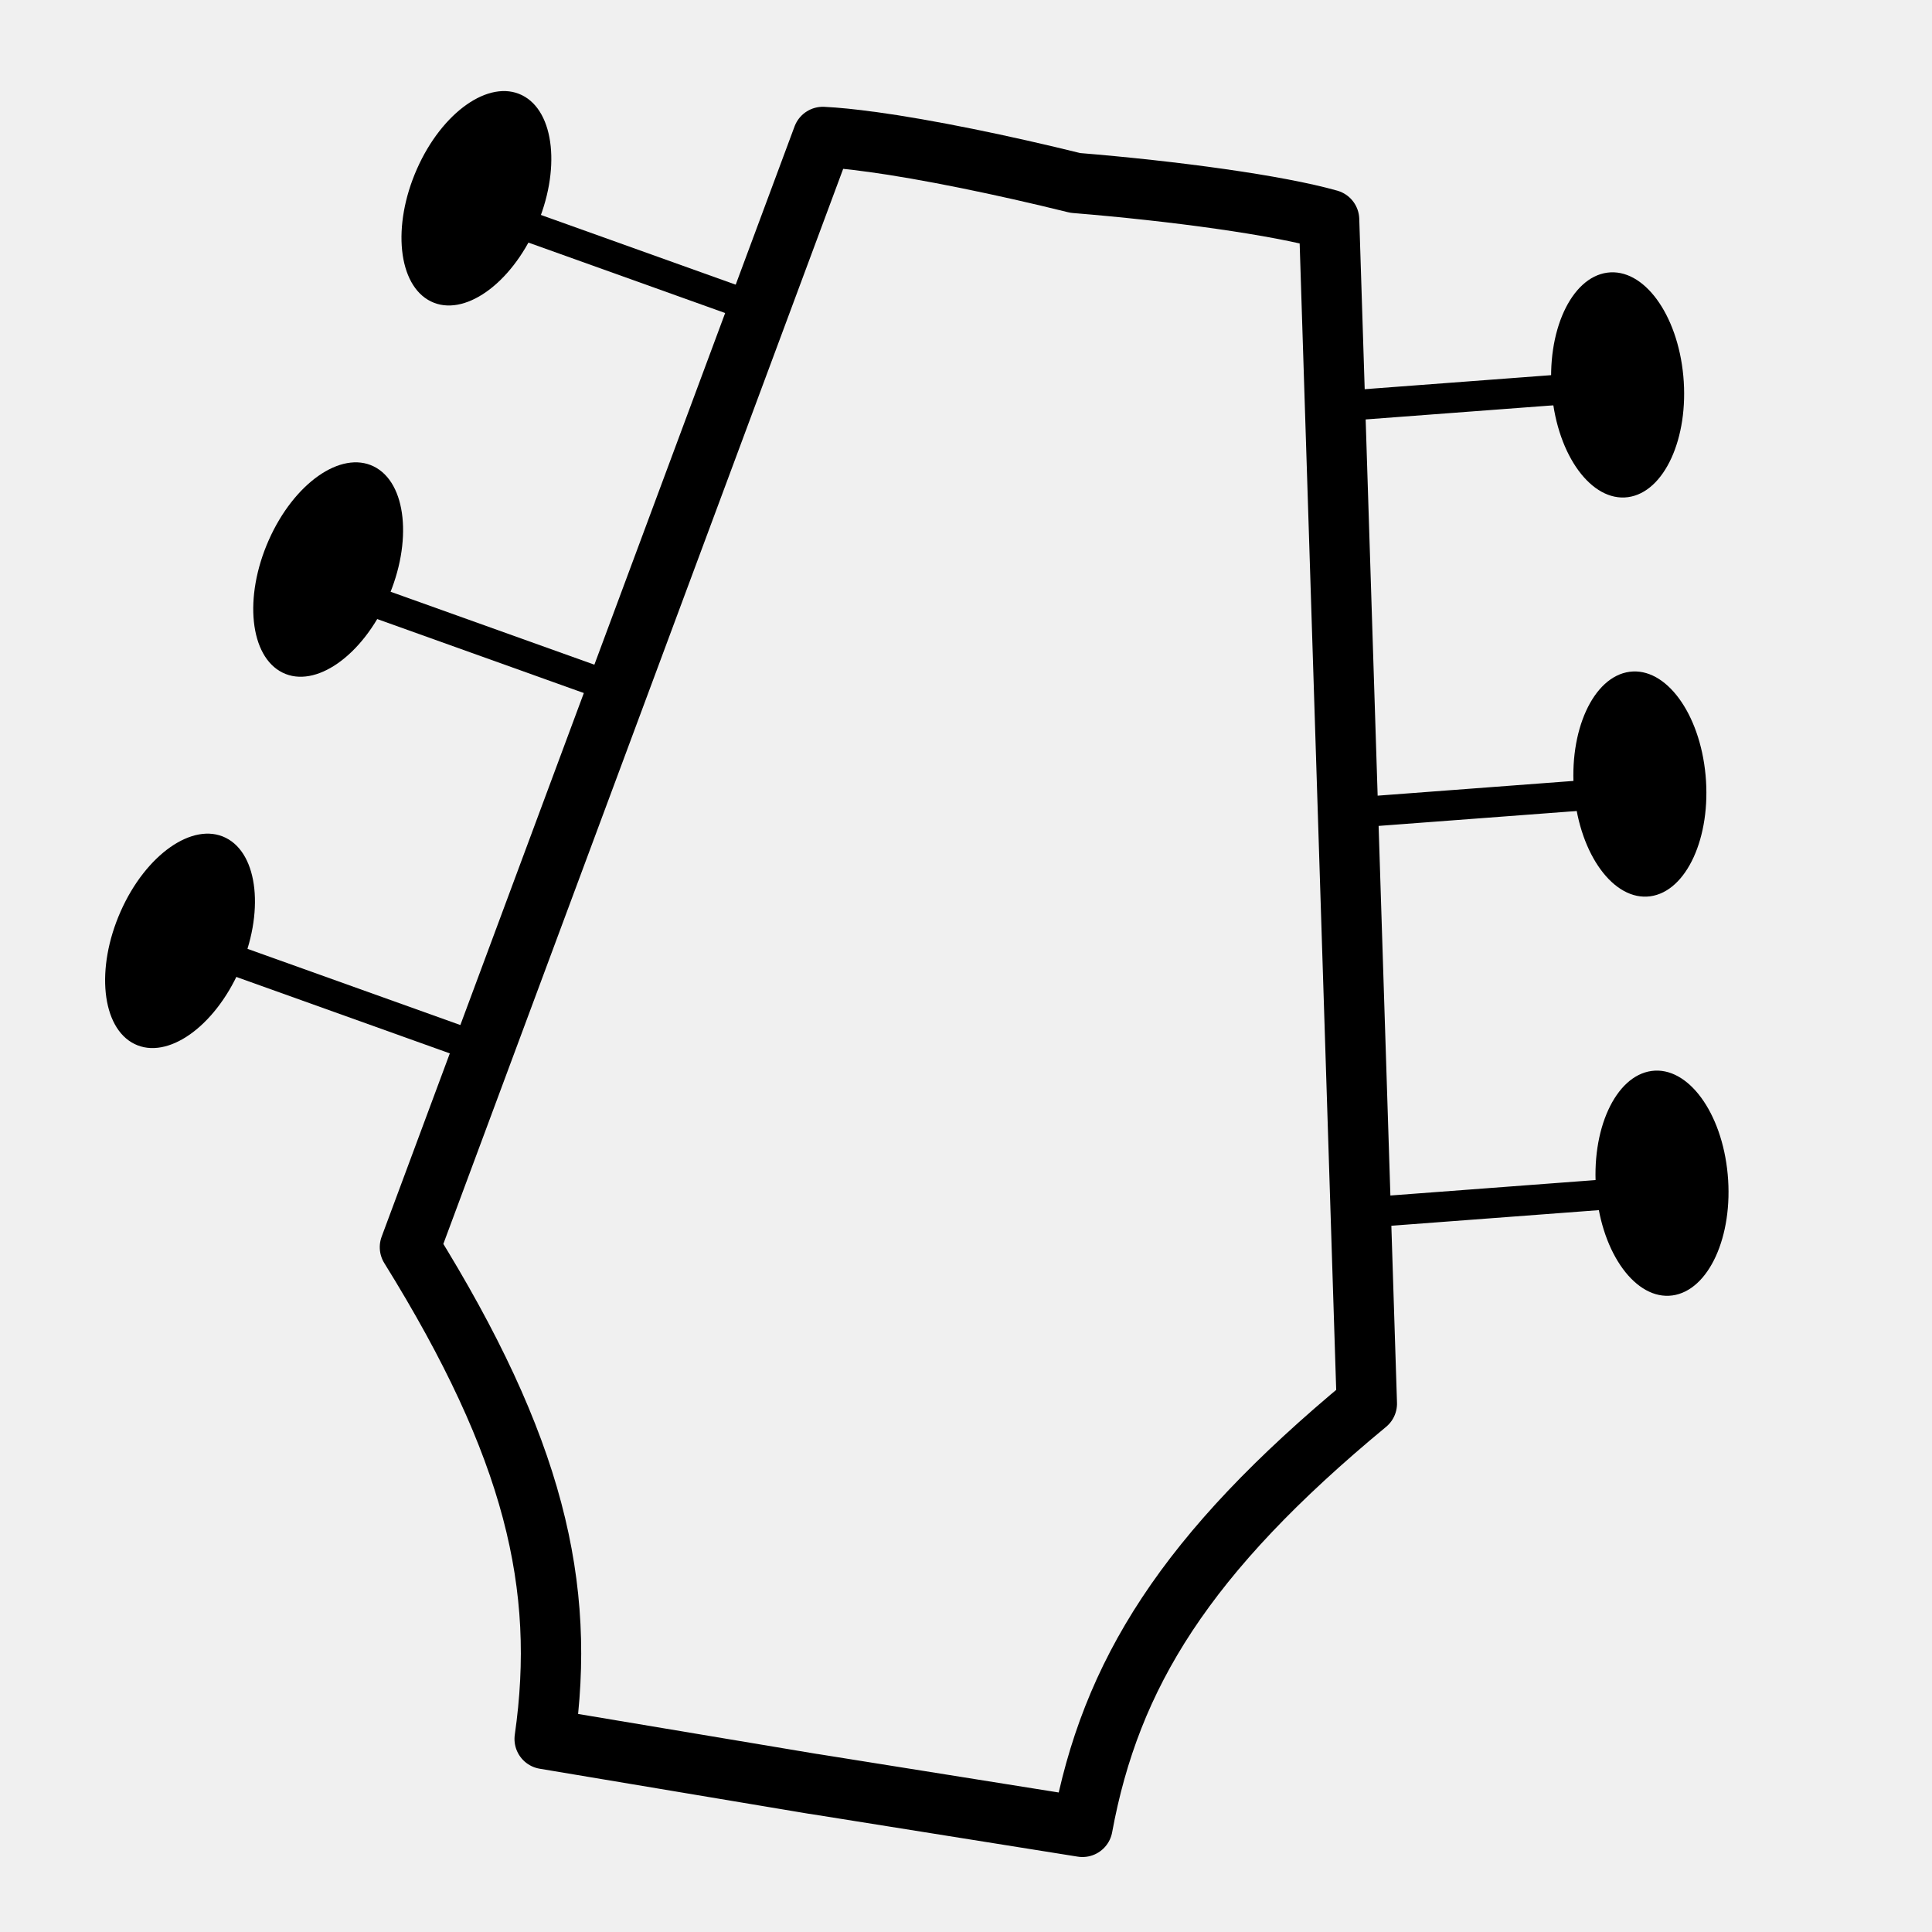
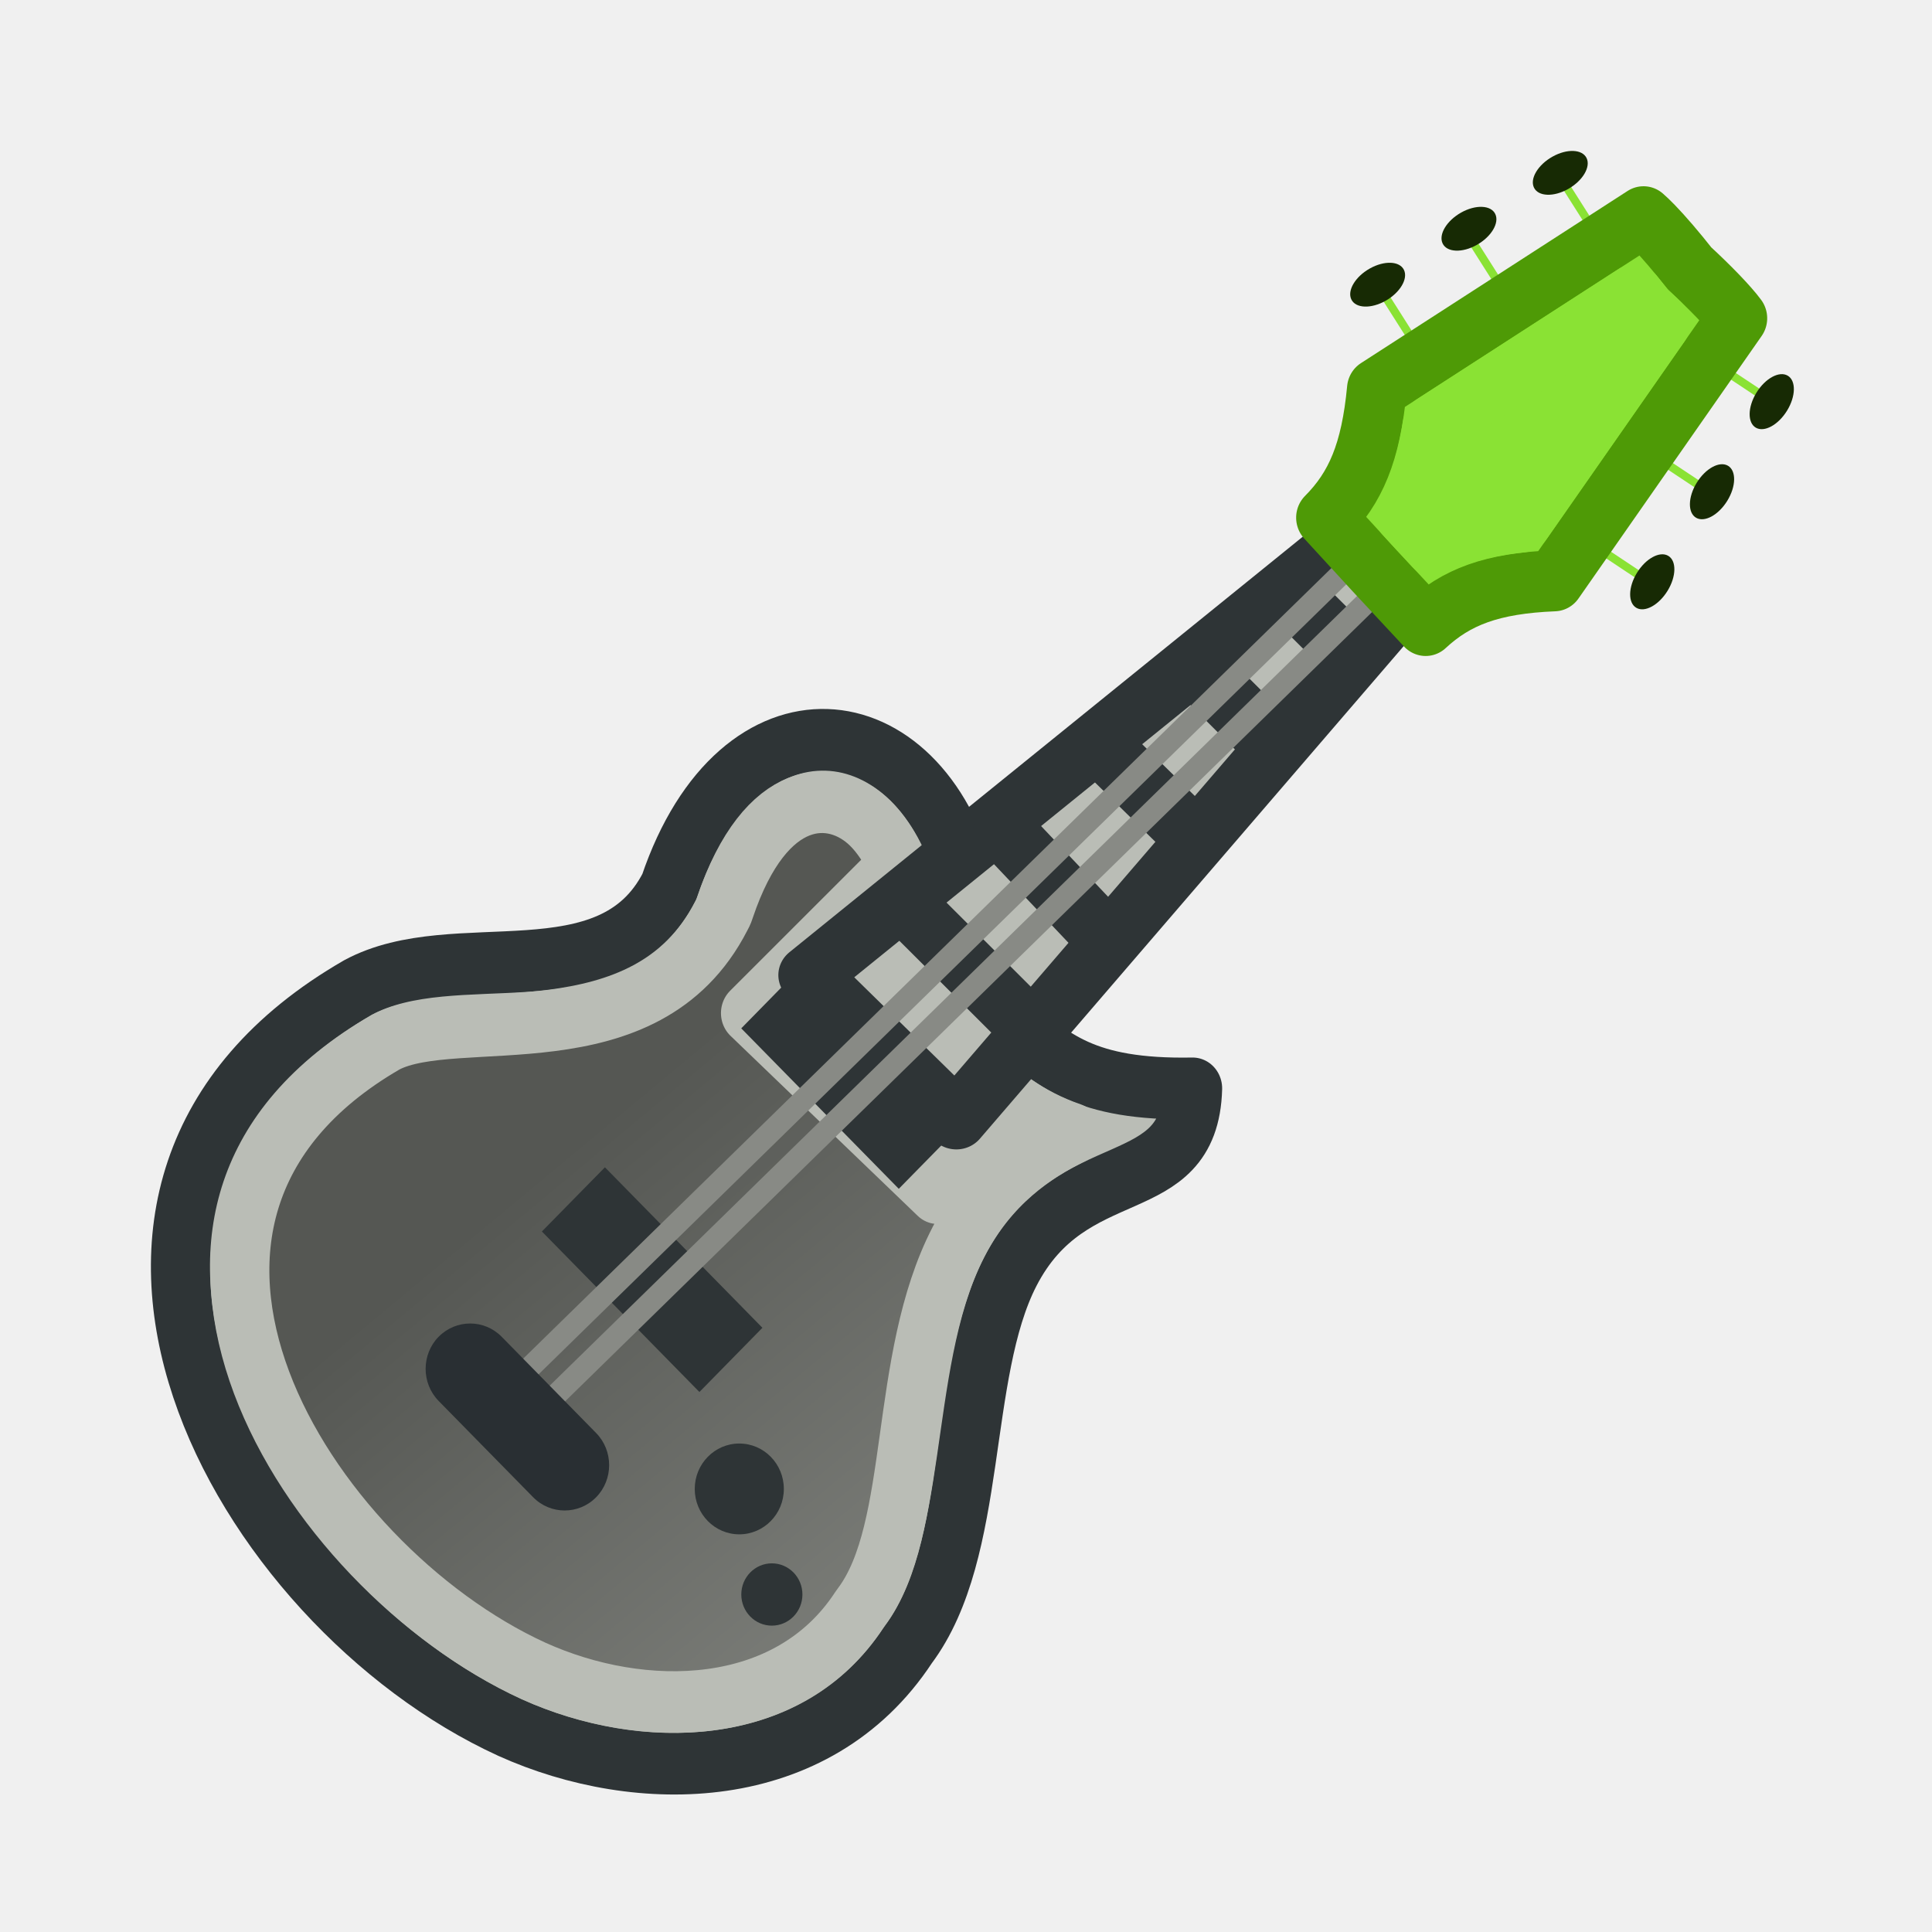
<svg xmlns="http://www.w3.org/2000/svg" xmlns:xlink="http://www.w3.org/1999/xlink" width="64" height="64" viewBox="0 0 16.933 16.933" version="1.1" id="svg4921">
  <defs id="defs4915">
    <linearGradient id="linearGradient5599">
      <stop id="stop5595" offset="0" style="stop-color:#b3b3b3;stop-opacity:1" />
      <stop id="stop5597" offset="1" style="stop-color:#4d4d4d;stop-opacity:1" />
    </linearGradient>
    <linearGradient xlink:href="#linearGradient5599" id="linearGradient5577" x1="2.343" y1="285.671" x2="3.335" y2="287.655" gradientUnits="userSpaceOnUse" gradientTransform="matrix(1.064729,0.07031264,-0.07031264,1.064729,18.78657,-19.38258)" />
+     <linearGradient id="linearGradient18">
+       <stop style="stop-color:#555753;stop-opacity:1" offset="0" id="stop18" />
+       <stop style="stop-color:#888a85;stop-opacity:1" offset="1" id="stop19" />
+     </linearGradient>
+     <linearGradient xlink:href="#linearGradient18" id="linearGradient1" gradientUnits="userSpaceOnUse" x1="5.936" y1="287.683" x2="17.624" y2="289.086" />
  </defs>
-   <g id="layer1" transform="translate(0,-280.0666)">
+   <g id="layer1" transform="translate(0,-280.0666)" style="display:none">
    <g id="g12" transform="rotate(9.287712,11.23279,287.5217)" style="stroke-width:0.529;stroke-dasharray:none">
      <path id="path5523" style="opacity:1;fill:none;fill-opacity:1;stroke:#000000;stroke-width:0.529;stroke-linecap:butt;stroke-linejoin:round;stroke-miterlimit:4;stroke-dasharray:none;stroke-opacity:1;paint-order:normal" d="m 6.678,281.972 c -0.164,0.004 -0.307,0.013 -0.423,0.026 l -2.001,10.187 c 1.355,1.552 1.834,2.704 1.861,4.063 l 2.388,0.009 v -5.1e-4 l 2.388,-0.009 c 0.027,-1.359 0.506,-2.511 1.861,-4.063 l -2.001,-10.187 c -0.464,-0.053 -1.369,-0.03 -2.247,0.041 -0.659,-0.053 -1.333,-0.08 -1.824,-0.067 z" />
      <g id="g8" transform="rotate(77.5326,13.66144,282.9128)" style="stroke-width:0.529;stroke-dasharray:none">
        <ellipse style="fill:#000000;stroke:none;stroke-width:0.529;stroke-linecap:round;stroke-linejoin:round;stroke-dasharray:none;paint-order:markers fill stroke" id="path4" cx="-8.543" cy="283.674" rx="0.988" ry="0.581" transform="matrix(0.9993272,-0.03667723,0.07847968,0.9969157,0,0)" />
        <ellipse style="fill:#000000;stroke:none;stroke-width:0.529;stroke-linecap:round;stroke-linejoin:round;stroke-dasharray:none;paint-order:markers fill stroke" id="ellipse7" cx="-5.047" cy="283.802" rx="0.988" ry="0.581" transform="matrix(0.9993272,-0.03667723,0.07847968,0.9969157,0,0)" />
        <ellipse style="fill:#000000;stroke:none;stroke-width:0.529;stroke-linecap:round;stroke-linejoin:round;stroke-dasharray:none;paint-order:markers fill stroke" id="ellipse8" cx="-1.551" cy="283.931" rx="0.988" ry="0.581" transform="matrix(0.9993272,-0.03667723,0.07847968,0.9969157,0,0)" />
      </g>
      <g id="g11" transform="matrix(-0.215884,0.976419,0.976419,0.215884,-270.128,208.4972)" style="stroke-width:0.529;stroke-dasharray:none">
        <ellipse style="fill:#000000;stroke:none;stroke-width:0.529;stroke-linecap:round;stroke-linejoin:round;stroke-dasharray:none;paint-order:markers fill stroke" id="ellipse9" cx="-8.543" cy="283.674" rx="0.988" ry="0.581" transform="matrix(0.9993272,-0.03667723,0.07847968,0.9969157,0,0)" />
        <ellipse style="fill:#000000;stroke:none;stroke-width:0.529;stroke-linecap:round;stroke-linejoin:round;stroke-dasharray:none;paint-order:markers fill stroke" id="ellipse10" cx="-5.047" cy="283.802" rx="0.988" ry="0.581" transform="matrix(0.9993272,-0.03667723,0.07847968,0.9969157,0,0)" />
        <ellipse style="fill:#000000;stroke:none;stroke-width:0.529;stroke-linecap:round;stroke-linejoin:round;stroke-dasharray:none;paint-order:markers fill stroke" id="ellipse11" cx="-1.551" cy="283.931" rx="0.988" ry="0.581" transform="matrix(0.9993272,-0.03667723,0.07847968,0.9969157,0,0)" />
      </g>
    </g>
    <path style="fill:#000000;stroke:#000000;stroke-width:0.265;stroke-linecap:round;stroke-linejoin:round;stroke-dasharray:none;paint-order:markers fill stroke" d="m 4.12,281.869 2.542,0.91" id="path12" />
    <path style="fill:#000000;stroke:#000000;stroke-width:0.265;stroke-linecap:round;stroke-linejoin:round;stroke-dasharray:none;paint-order:markers fill stroke" d="m 2.877,285.198 2.542,0.91" id="path13" />
    <path style="fill:#000000;stroke:#000000;stroke-width:0.265;stroke-linecap:round;stroke-linejoin:round;stroke-dasharray:none;paint-order:markers fill stroke" d="m 1.71,288.359 2.542,0.91" id="path14" />
    <path style="fill:#000000;stroke:#000000;stroke-width:0.265;stroke-linecap:round;stroke-linejoin:round;stroke-dasharray:none;paint-order:markers fill stroke" d="m 14.147,283.446 -2.538,0.191" id="path15" />
    <path style="fill:#000000;stroke:#000000;stroke-width:0.265;stroke-linecap:round;stroke-linejoin:round;stroke-dasharray:none;paint-order:markers fill stroke" d="m 14.321,287.004 -2.538,0.191" id="path16" />
    <path style="fill:#000000;stroke:#000000;stroke-width:0.265;stroke-linecap:round;stroke-linejoin:round;stroke-dasharray:none;paint-order:markers fill stroke" d="m 14.491,290.504 -2.538,0.191" id="path17" />
  </g>
+   <g id="layer2" transform="translate(0.1120988)" style="display:inline">
+     <g id="layer1-5" transform="matrix(0.394222,0.407059,-0.3896457,0.4118399,115.0667,-111.1993)" style="display:inline">
+       <path style="font-variation-settings:normal;display:inline;opacity:1;vector-effect:none;fill:#babdb6;fill-opacity:1;stroke:#2e3436;stroke-width:0.934;stroke-linecap:butt;stroke-linejoin:round;stroke-miterlimit:4;stroke-dasharray:none;stroke-dashoffset:0;stroke-opacity:1;-inkscape-stroke:none;paint-order:normal;stop-color:#000000;stop-opacity:1" d="m 9.493,284.175 -2.109,0.073 0.08,-2.841 c -2.439,-1.431 -4.702,0.37 -3.297,3.352 0.566,1.908 -1.891,2.895 -2.429,4.544 -1.795,6.078 5.226,7.951 9.584,6.277 2.059,-0.802 4.05,-2.796 3.596,-5.312 -0.211,-1.816 -2.325,-3.469 -2.823,-5.16 -0.578,-1.966 1.275,-2.74 0.102,-3.995 -1.205,1.234 -1.873,1.237 -2.743,1.336 z" id="path847" />
+       <path style="font-variation-settings:normal;display:inline;opacity:1;vector-effect:none;fill:url(#linearGradient1);fill-opacity:1;stroke:#babdb6;stroke-width:0.934;stroke-linecap:butt;stroke-linejoin:round;stroke-miterlimit:4;stroke-dasharray:none;stroke-dashoffset:0;stroke-opacity:1;-inkscape-stroke:none;paint-order:normal;stop-color:#000000;stop-opacity:1" d="m 5.748,281.842 c 0.219,-0.006 0.479,0.04 0.766,0.146 l -0.09,3.229 4.021,-0.143 -0.039,-1.812 c 0.275,-0.057 0.576,-0.149 0.912,-0.316 -0.216,0.594 -0.412,1.431 -0.119,2.426 0.575,1.956 2.617,3.511 2.791,5.004 l 0.004,0.029 0.004,0.029 c 0.353,1.956 -1.257,3.592 -3.012,4.275 -3.685,1.416 -9.877,0.077 -8.355,-5.125 0.397,-1.184 3.151,-2.659 2.43,-5.09 l -0.02,-0.068 -0.029,-0.064 c -0.825,-1.751 -0.056,-2.498 0.736,-2.52 z" id="path21" />
+     </g>
+     <path fill="#f5f8fa" d="m 10.001,29.134 c 1.782,1.277 1.959,3.473 1.859,4.751 -0.042,0.528 0.519,0.898 0.979,0.637 2.563,-1.456 4.602,-3.789 4.038,-7.853 -0.111,-0.735 0.111,-2.117 2.272,-2.406 2.161,-0.29 2.941,-1.099 3.208,-1.485 0.153,-0.221 0.29,-0.832 -0.312,-0.854 -0.601,-0.022 -2.094,0.446 -3.431,-1.136 -1.337,-1.582 -1.559,-2.228 -1.604,-2.473 -0.045,-0.245 -1.409,-3.694 -2.525,-1.864 -0.927,1.521 -1.958,4.509 -5.287,5.287 -1.355,0.316 -3.069,1.005 -3.564,1.96 -0.832,1.604 0.46,2.725 1.574,3.483 1.115,0.757 2.793,1.953 2.793,1.953 z" id="path3-9" style="display:none" transform="matrix(0.3904689,0,0,0.3979388,1.280397,1.288226)" />
+     <path fill="#292f33" d="m 13.072,19.412 1.414,-1.415 3.536,3.535 -1.414,1.414 z m -4.475,4.474 1.415,-1.414 3.535,3.535 -1.414,1.414 z" id="path4-03" style="display:inline;fill:#2e3436" transform="matrix(0.3904689,0,0,0.3979388,1.280397,1.288226)" />
+     <g transform="matrix(0.3696046,0.00542852,-0.00503509,0.35847,8.158788,-96.38572)" id="layer1-8" style="display:inline">
+       <path id="path3154-7" d="M 14.676,280.779 0.794,292.711 4.334,296.191 15.875,281.953 Z" style="font-variation-settings:normal;display:inline;opacity:1;vector-effect:none;fill:#babdb6;fill-opacity:1;stroke:#2e3436;stroke-width:1.454;stroke-linecap:butt;stroke-linejoin:round;stroke-miterlimit:4;stroke-dasharray:none;stroke-dashoffset:0;stroke-opacity:1;-inkscape-stroke:none;paint-order:normal;stop-color:#000000;stop-opacity:1" />
+       <g id="g10" style="display:inline">
+         <path style="display:inline;opacity:1;fill:#ffffff;stroke:#2e3436;stroke-width:1.454;stroke-linecap:round;stroke-linejoin:round;stroke-dasharray:none;paint-order:markers fill stroke" d="m 12.035,283.161 1.573,1.573" id="path4-0" />
+         <path style="display:inline;opacity:1;fill:#ffffff;stroke:#2e3436;stroke-width:1.454;stroke-linecap:round;stroke-linejoin:round;stroke-dasharray:none;paint-order:markers fill stroke" d="m 9.904,285.099 1.776,1.776" id="path5-2" />
+         <path style="display:inline;opacity:1;fill:#ffffff;stroke:#2e3436;stroke-width:1.454;stroke-linecap:round;stroke-linejoin:round;stroke-dasharray:none;paint-order:markers fill stroke" d="m 7.574,286.941 1.95,1.92" id="path6-7" />
+         <path style="display:inline;opacity:1;fill:#ffffff;stroke:#2e3436;stroke-width:1.454;stroke-linecap:round;stroke-linejoin:round;stroke-dasharray:none;paint-order:markers fill stroke" d="m 5.366,289.11 2.319,2.452" id="path7-4" />
+         <path style="display:inline;opacity:1;fill:#ffffff;stroke:#2e3436;stroke-width:1.454;stroke-linecap:round;stroke-linejoin:round;stroke-dasharray:none;paint-order:markers fill stroke" d="m 3.074,290.96 2.847,2.847" id="path8-8" />
+       </g>
+     </g>
+     <g id="g21" style="display:inline" transform="matrix(0.3904689,0,0,0.3979388,1.280397,1.288226)">
+       <path style="font-variation-settings:normal;display:inline;opacity:1;vector-effect:none;fill:none;fill-opacity:1;stroke:#888a85;stroke-width:0.489;stroke-linecap:butt;stroke-linejoin:miter;stroke-miterlimit:4;stroke-dasharray:none;stroke-dashoffset:0;stroke-opacity:1;-inkscape-stroke:none" d="M 27.832,9.328 8.067,28.297" id="path11" />
+       <path style="font-variation-settings:normal;display:inline;opacity:1;vector-effect:none;fill:none;fill-opacity:1;stroke:#888a85;stroke-width:0.489;stroke-linecap:butt;stroke-linejoin:miter;stroke-miterlimit:4;stroke-dasharray:none;stroke-dashoffset:0;stroke-opacity:1;-inkscape-stroke:none" d="M 27.238,8.731 7.473,27.701" id="path19" />
+     </g>
+     <path fill="#292f33" d="m 9.815,28.325 c 0.389,0.389 0.389,1.025 0,1.414 -0.389,0.389 -1.025,0.389 -1.414,0 L 6.279,27.618 a 1.003,1.003 0 0 1 0,-1.414 H 6.28 a 1.003,1.003 0 0 1 1.414,0 z" id="path6-4" style="display:inline" transform="matrix(0.3904689,0,0,0.3979388,1.280397,1.288226)" />
+     <g id="g3" style="display:inline" transform="matrix(0.3904689,0,0,0.3979388,1.280397,1.288226)">
+       <circle fill="#292f33" cx="13.028" cy="29.556" r="1" id="circle6" style="display:inline;fill:#2e3436" />
+       <path fill="#292f33" d="m 14.445,31.881 a 0.686,0.686 0 1 1 -1.372,0 0.686,0.686 0 0 1 1.372,0 z" id="path7-3" style="display:inline;fill:#2e3436" />
+     </g>
+     <g id="layer1-9" transform="matrix(0.2117076,0.1650959,-0.1614514,0.2164866,58.17668,-60.18131)" style="display:inline">
+       <g id="g15" style="display:inline;stroke-width:0.529;stroke-dasharray:none" transform="translate(-1.6445625e-6)">
+         <path style="display:inline;fill:none;stroke:#8ae234;stroke-width:0.265;stroke-linecap:round;stroke-linejoin:round;stroke-dasharray:none;paint-order:markers fill stroke" d="m 4.12,281.869 2.542,0.91" id="path12-3" />
+         <path style="fill:none;stroke:#8ae234;stroke-width:0.265;stroke-linecap:round;stroke-linejoin:round;stroke-dasharray:none;paint-order:markers fill stroke" d="m 2.877,285.198 2.542,0.91" id="path13-6" />
+         <path style="fill:none;stroke:#8ae234;stroke-width:0.265;stroke-linecap:round;stroke-linejoin:round;stroke-dasharray:none;paint-order:markers fill stroke" d="m 1.71,288.359 2.542,0.91" id="path14-3" />
+         <path style="fill:none;stroke:#8ae234;stroke-width:0.265;stroke-linecap:round;stroke-linejoin:round;stroke-dasharray:none;paint-order:markers fill stroke" d="m 14.147,283.446 -2.538,0.191" id="path15-5" />
+         <path style="display:inline;fill:none;stroke:#8ae234;stroke-width:0.265;stroke-linecap:round;stroke-linejoin:round;stroke-dasharray:none;paint-order:markers fill stroke" d="m 14.321,287.004 -2.538,0.191" id="path16-9" />
+         <path style="display:inline;fill:none;stroke:#8ae234;stroke-width:0.265;stroke-linecap:round;stroke-linejoin:round;stroke-dasharray:none;paint-order:markers fill stroke" d="m 14.491,290.504 -2.538,0.191" id="path17-1" />
+       </g>
+       <path id="path18" style="font-variation-settings:normal;display:inline;opacity:1;vector-effect:none;fill:#8ae234;fill-opacity:1;stroke:#4e9a06;stroke-width:1.965;stroke-linecap:butt;stroke-linejoin:round;stroke-miterlimit:4;stroke-dasharray:none;stroke-dashoffset:0;stroke-opacity:1;-inkscape-stroke:none;paint-order:normal;stop-color:#000000;stop-opacity:1" d="m 6.678,281.972 c -0.164,0.004 -0.307,0.013 -0.423,0.026 l -2.001,10.187 c 1.355,1.552 1.834,2.704 1.861,4.063 l 2.388,0.009 v -5.1e-4 l 2.388,-0.009 c 0.027,-1.359 0.506,-2.511 1.861,-4.063 l -2.001,-10.187 c -0.464,-0.053 -1.369,-0.03 -2.247,0.041 -0.659,-0.053 -1.333,-0.08 -1.824,-0.067 z" transform="rotate(9.287712,11.23278,287.5217)" />
+       <path id="path20" style="font-variation-settings:normal;display:inline;opacity:1;vector-effect:none;fill:#8ae234;fill-opacity:1;stroke:#8ae234;stroke-width:1.965;stroke-linecap:butt;stroke-linejoin:round;stroke-miterlimit:4;stroke-dasharray:none;stroke-dashoffset:0;stroke-opacity:1;-inkscape-stroke:none;paint-order:normal;stop-color:#000000;stop-opacity:1" d="m 7.871,283.967 c 0.156,0.009 0.312,0.018 0.473,0.031 l 0.158,0.014 0.158,-0.014 c 0.165,-0.013 0.32,-0.022 0.475,-0.031 l 1.51,7.686 c -0.697,0.901 -1.162,1.738 -1.432,2.637 l -1.021,0.002 -0.398,-0.002 c -0.269,-0.899 -0.735,-1.736 -1.432,-2.637 z" transform="rotate(9.287712,11.23276,287.5217)" />
+       <g id="g8-5" transform="rotate(86.82031,13.77833,283.5153)" style="display:inline;stroke-width:0.529;stroke-dasharray:none">
+         <ellipse style="display:inline;fill:#172a04;stroke:none;stroke-width:0.529;stroke-linecap:round;stroke-linejoin:round;stroke-dasharray:none;paint-order:markers fill stroke" id="path4-04" cx="-8.543" cy="283.674" rx="0.988" ry="0.581" transform="matrix(0.9993272,-0.03667723,0.07847968,0.9969157,0,0)" />
+         <ellipse style="display:inline;fill:#172a04;stroke:none;stroke-width:0.529;stroke-linecap:round;stroke-linejoin:round;stroke-dasharray:none;paint-order:markers fill stroke" id="ellipse7-5" cx="-5.047" cy="283.802" rx="0.988" ry="0.581" transform="matrix(0.9993272,-0.03667723,0.07847968,0.9969157,0,0)" />
+         <ellipse style="display:inline;fill:#172a04;stroke:none;stroke-width:0.529;stroke-linecap:round;stroke-linejoin:round;stroke-dasharray:none;paint-order:markers fill stroke" id="ellipse8-4" cx="-1.551" cy="283.931" rx="0.988" ry="0.581" transform="matrix(0.9993272,-0.03667723,0.07847968,0.9969157,0,0)" />
+       </g>
+       <g id="g11-7" transform="matrix(-0.3706403,0.9287765,0.9287765,0.3706403,-253.6855,164.1237)" style="display:inline;stroke-width:0.529;stroke-dasharray:none">
+         <ellipse style="fill:#172a04;stroke:none;stroke-width:0.529;stroke-linecap:round;stroke-linejoin:round;stroke-dasharray:none;paint-order:markers fill stroke" id="ellipse9-9" cx="-8.543" cy="283.674" rx="0.988" ry="0.581" transform="matrix(0.9993272,-0.03667723,0.07847968,0.9969157,0,0)" />
+         <ellipse style="fill:#172a04;stroke:none;stroke-width:0.529;stroke-linecap:round;stroke-linejoin:round;stroke-dasharray:none;paint-order:markers fill stroke" id="ellipse10-2" cx="-5.047" cy="283.802" rx="0.988" ry="0.581" transform="matrix(0.9993272,-0.03667723,0.07847968,0.9969157,0,0)" />
+         <ellipse style="fill:#172a04;stroke:none;stroke-width:0.529;stroke-linecap:round;stroke-linejoin:round;stroke-dasharray:none;paint-order:markers fill stroke" id="ellipse11-9" cx="-1.551" cy="283.931" rx="0.988" ry="0.581" transform="matrix(0.9993272,-0.03667723,0.07847968,0.9969157,0,0)" />
+       </g>
+     </g>
+   </g>
</svg>
